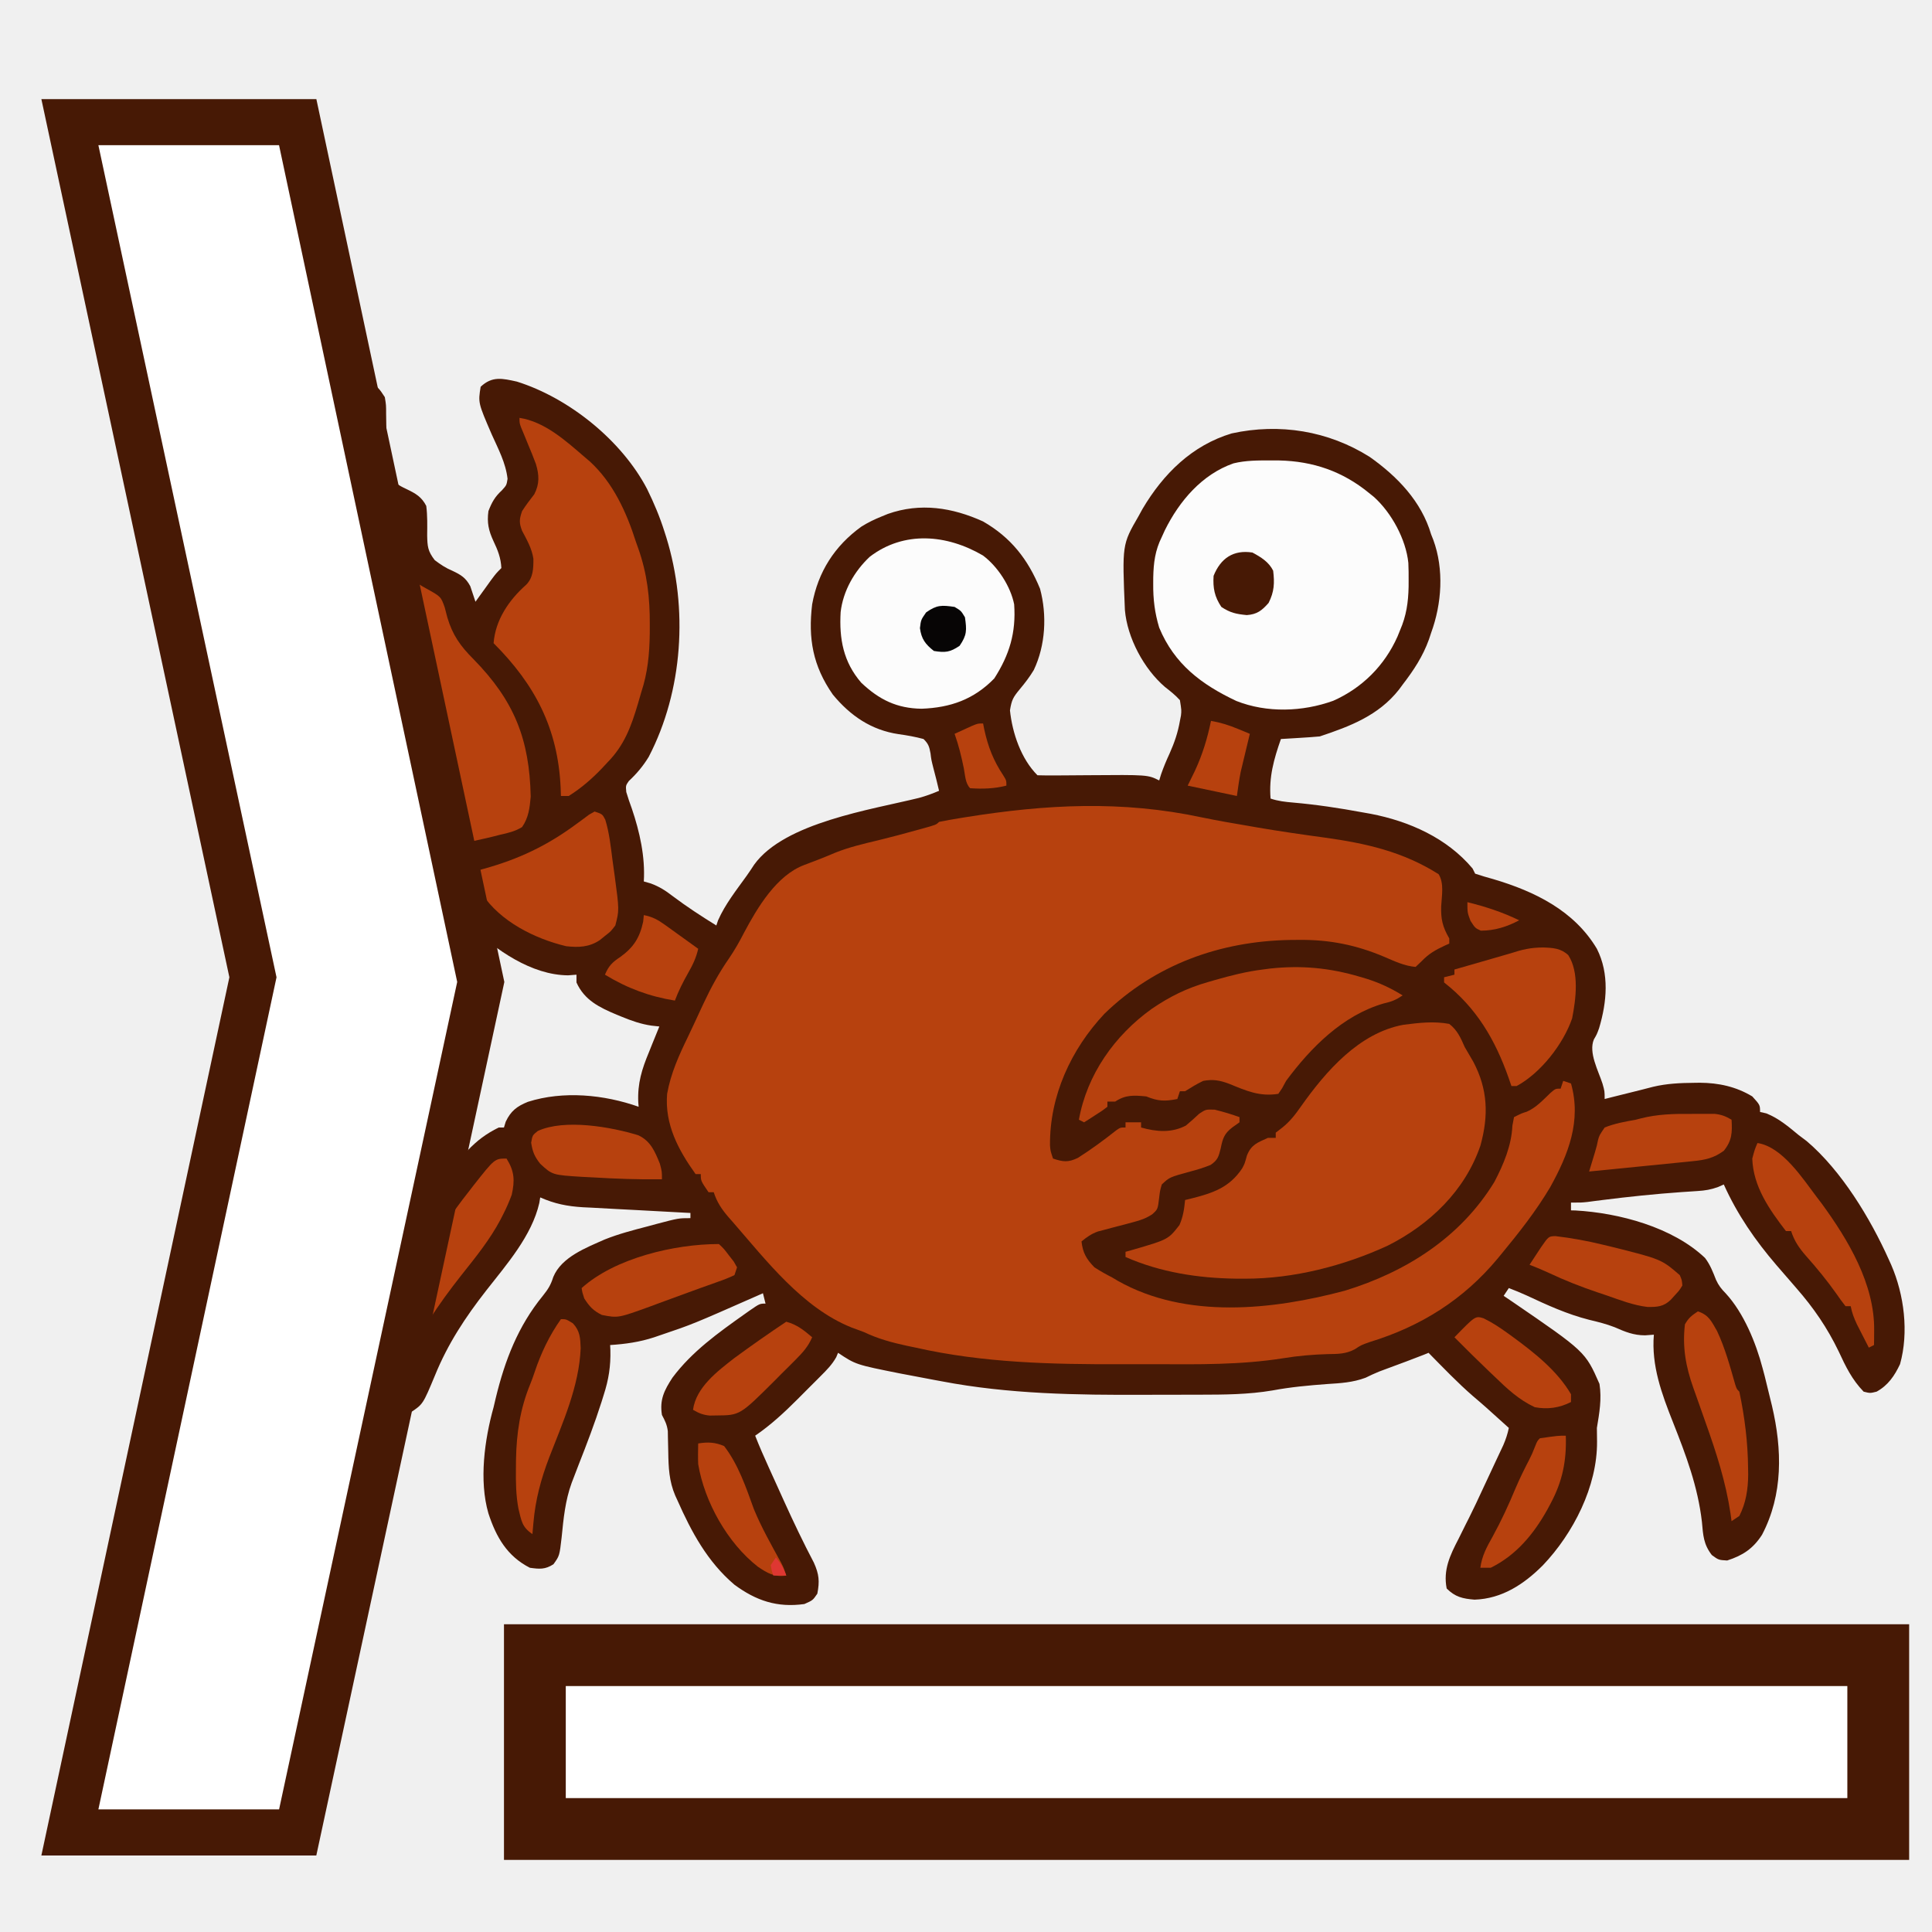
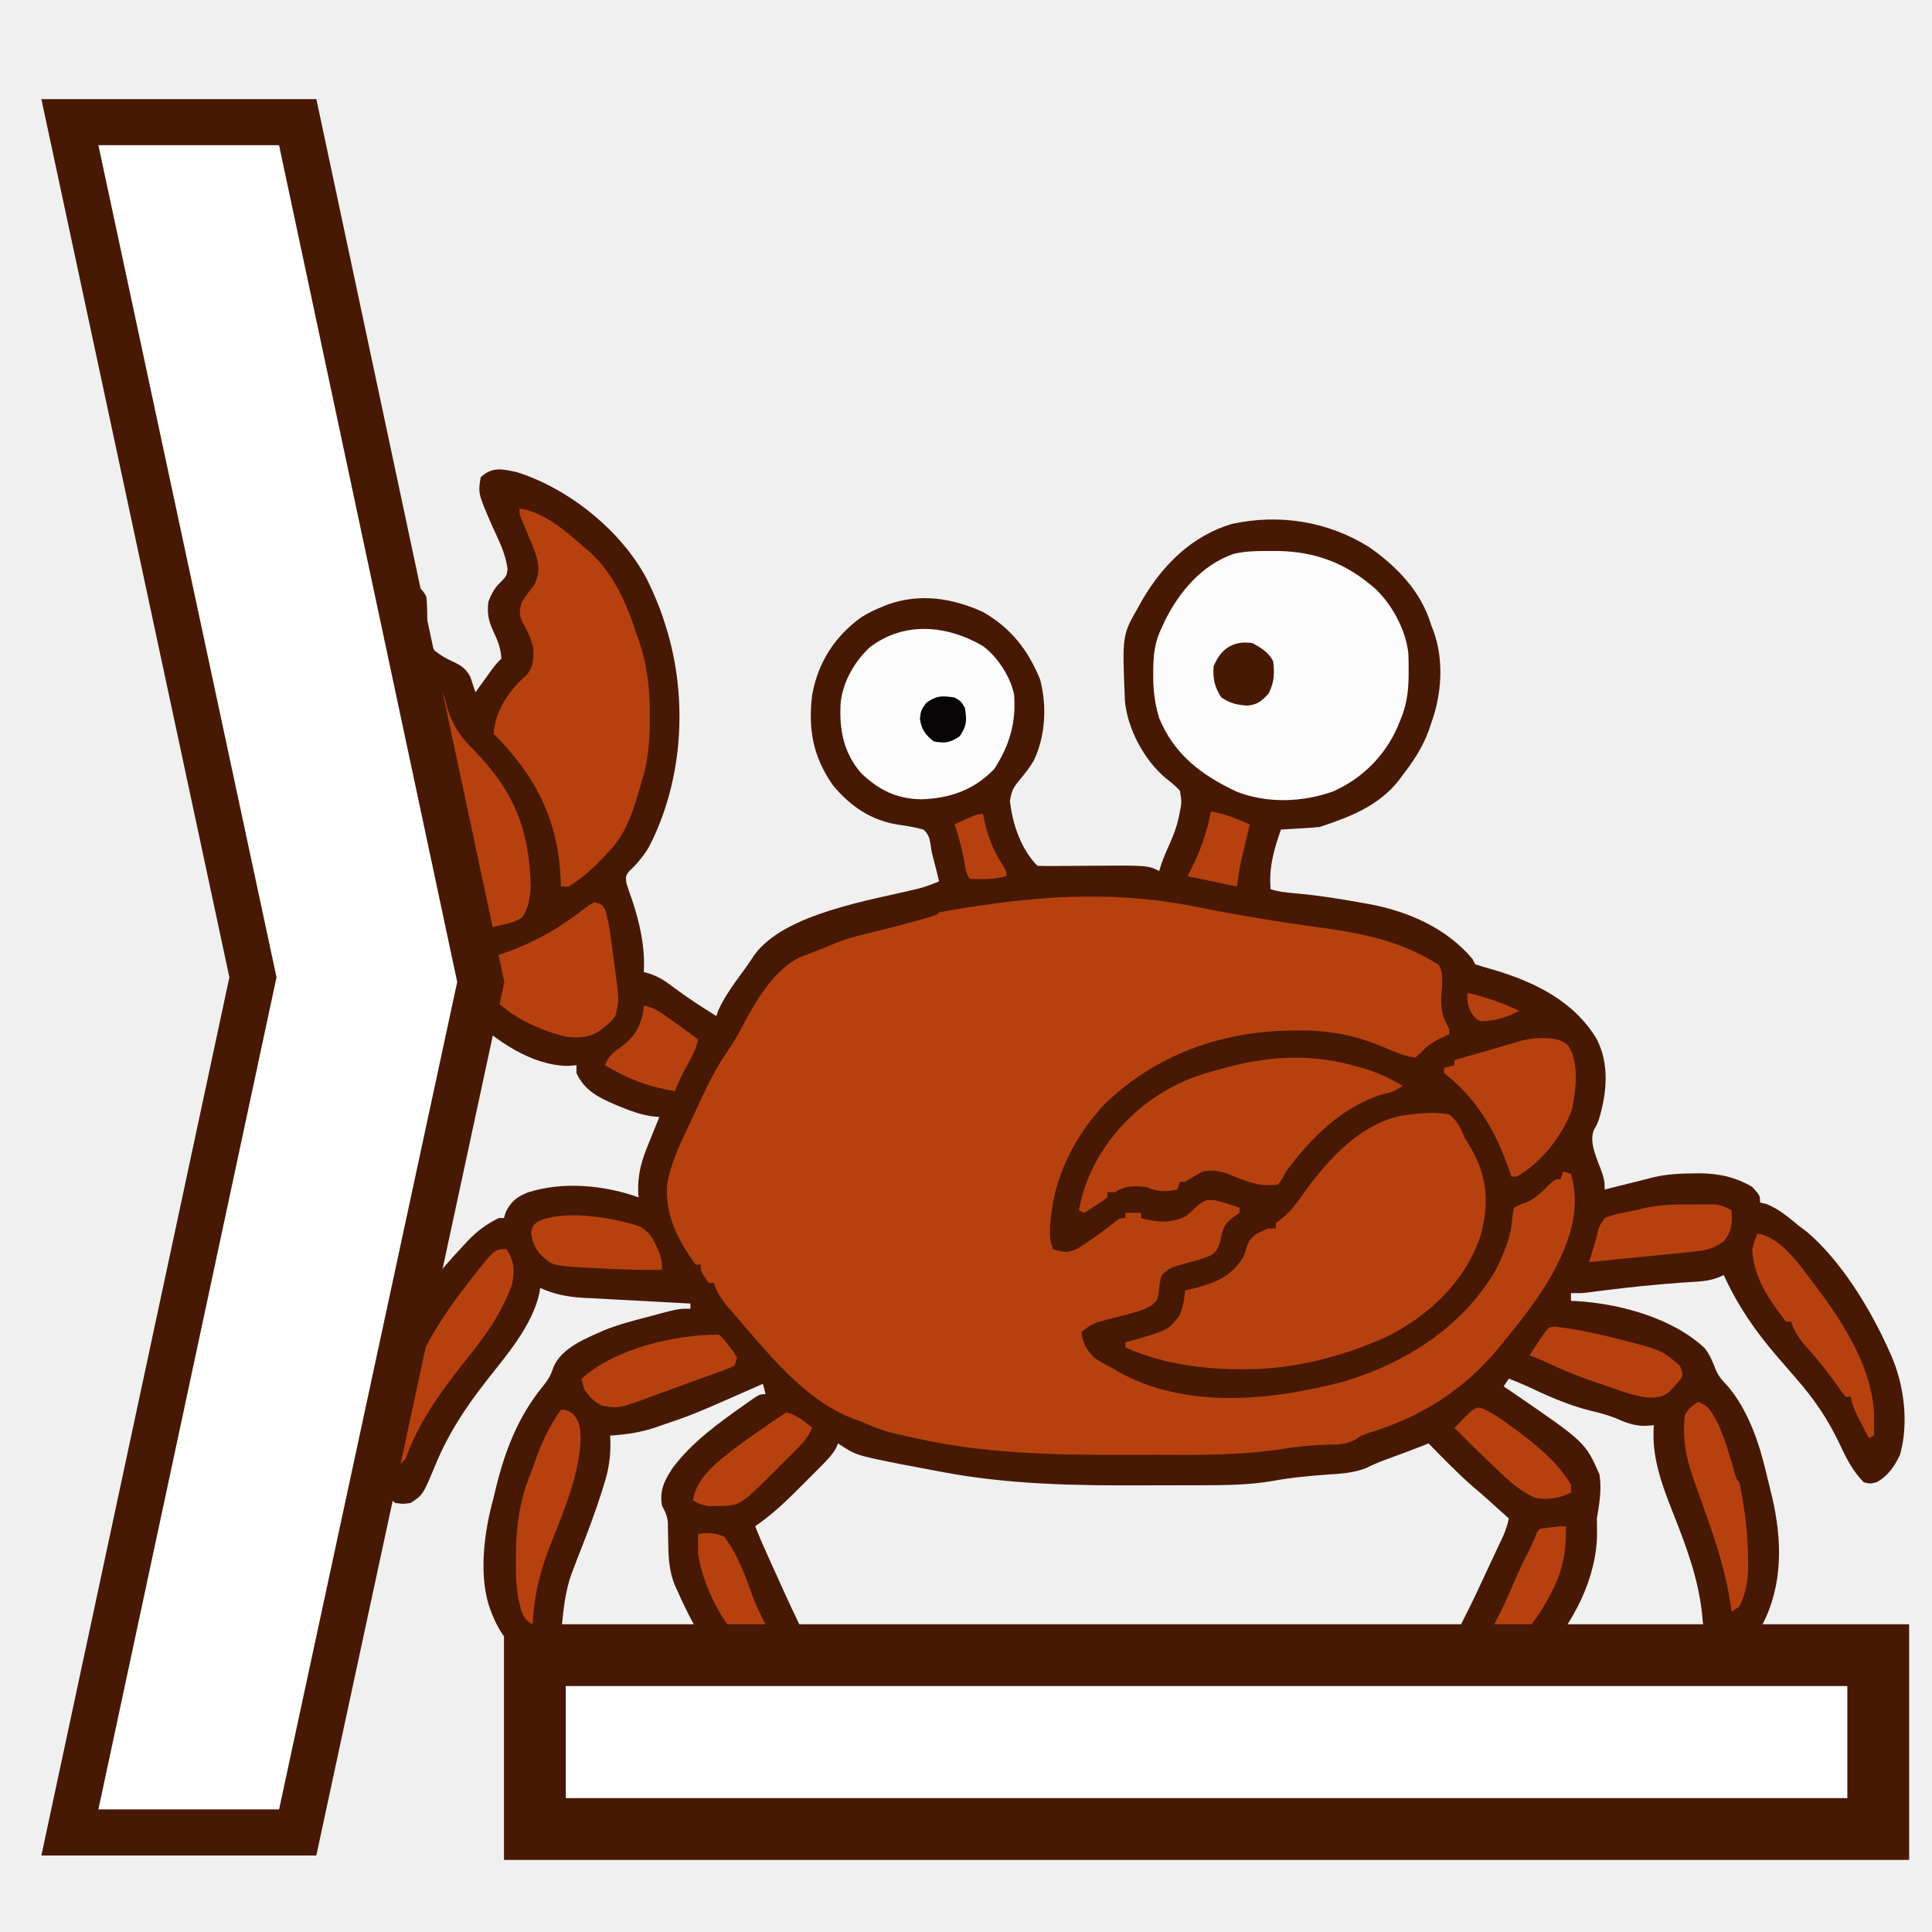
<svg xmlns="http://www.w3.org/2000/svg" viewBox="0 0 640 640" width="640" height="640" preserveAspectRatio="xMidYMid" version="1.1" id="svg26">
  <defs id="defs26" />
-   <g transform="matrix(0.8579329,0,0,0.8579329,-80.14276,-112.9521)" id="g26">
+   <g transform="matrix(0.8579329,0,0,0.8579329,-80.14276,-82.95211)" id="g26">
    <path d="m 0,0 c 20.15,6.33 40.49,22.75 50.26,41.45 2.67,5.43 4.92,10.78 6.74,16.55 0.23,0.71 0.46,1.43 0.69,2.16 8.45,27.36 6.48,59.2 -6.8,84.74 -2.19,3.59 -4.64,6.49 -7.7,9.35 C 42,156 42,156 42.23,158.47 c 0.66,2.17 1.35,4.29 2.15,6.41 3.04,8.96 5.2,18.63 4.62,28.12 0.88,0.25 1.77,0.51 2.68,0.77 3.39,1.26 5.65,2.72 8.51,4.92 5.42,4.08 11.04,7.74 16.81,11.31 0.22,-0.66 0.45,-1.33 0.68,-2.01 2.75,-6.22 7.07,-11.65 11.02,-17.16 1.02,-1.43 1.99,-2.9 2.95,-4.37 11.73,-16.23 45.27,-21.19 63.56,-25.71 2.71,-0.73 5.22,-1.66 7.79,-2.75 -0.69,-2.95 -1.41,-5.88 -2.2,-8.81 -0.8,-3.19 -0.8,-3.19 -1.1,-5.66 -0.47,-2.57 -0.81,-3.7 -2.7,-5.53 -3.21,-0.87 -6.31,-1.41 -9.6,-1.87 -10.56,-1.56 -18.66,-7.1 -25.42,-15.29 C 114.26,109.76 112.41,99.18 114,86 c 2.27,-12.52 8.68,-22.56 19,-30 2.58,-1.62 5.17,-2.87 8,-4 0.74,-0.3 1.47,-0.6 2.23,-0.91 12.56,-4.43 24.92,-2.47 36.77,2.91 10.77,6.21 17.32,14.58 22,26 2.73,10.22 2.1,21.85 -2.42,31.36 -1.61,2.69 -3.39,4.99 -5.39,7.39 -2.54,3.08 -3.16,4.08 -3.81,8.19 0.9,8.75 4.28,18.72 10.62,25.06 2.48,0.08 4.93,0.09 7.4,0.06 0.38,0 0.38,0 2.28,-0.01 3.22,-0.02 6.44,-0.04 9.67,-0.07 23.25,-0.18 23.25,-0.18 27.65,2.02 0.12,-0.4 0.12,-0.4 0.75,-2.44 0.97,-2.76 2.02,-5.29 3.25,-7.94 1.86,-4.15 3.23,-8.13 4,-12.62 0.07,-0.34 0.07,-0.34 0.4,-2.03 0.22,-2.03 0.22,-2.03 -0.4,-5.97 -1.77,-1.96 -3.69,-3.47 -5.77,-5.09 -8.15,-6.98 -14.55,-18.97 -15.47,-29.7 C 233.69,62.92 233.69,62.92 240,52 c 0.52,-0.94 1.04,-1.89 1.57,-2.86 C 249.59,35.6 260.68,24.6 276,20 c 18.53,-4.04 37.27,-0.99 53.26,9.06 10.68,7.55 19.98,17.16 23.74,29.94 0.28,0.7 0.55,1.4 0.84,2.12 4.18,11.38 3.28,24.63 -0.84,35.88 -0.28,0.84 -0.56,1.68 -0.84,2.54 -2.37,6.59 -5.91,11.93 -10.16,17.46 -0.24,0.32 -0.24,0.32 -1.43,1.94 -7.88,9.99 -18.84,14.15 -30.57,18.06 -2.57,0.23 -5.12,0.42 -7.69,0.56 -0.7,0.05 -1.4,0.09 -2.12,0.13 -1.73,0.11 -3.46,0.21 -5.19,0.31 -2.74,7.82 -4.68,14.68 -4,23 2.95,0.98 5.62,1.28 8.7,1.54 9,0.79 17.86,2.12 26.74,3.77 1.06,0.19 2.13,0.38 3.22,0.57 14.85,2.86 29.45,9.33 39.34,21.12 0.33,0.66 0.66,1.32 1,2 2.35,0.78 4.68,1.47 7.06,2.12 15.91,4.72 31.15,12.12 39.94,26.88 4.88,9.68 3.86,20.55 0.85,30.66 C 417,252 417,252 415.84,254 c -2.13,5.09 1.72,12.07 3.32,17.04 C 420,274 420,274 420,277 c 1.04,-0.27 2.08,-0.53 3.15,-0.8 3.62,-0.93 7.25,-1.82 10.88,-2.71 1.56,-0.39 3.11,-0.79 4.66,-1.2 5.31,-1.27 10.5,-1.49 15.93,-1.54 0.71,-0.01 1.42,-0.02 2.14,-0.03 7.24,0.05 13.97,1.49 20.24,5.28 3,3.3 3,3.3 3,6 0.8,0.19 1.61,0.37 2.44,0.56 4.91,1.98 8.5,5.1 12.56,8.44 0.99,0.74 1.98,1.49 3,2.25 13.45,11.42 24.6,29.86 31.75,45.81 0.15,0.33 0.15,0.33 0.89,1.97 5.02,11.57 6.85,26.08 3.41,38.35 -2.12,4.49 -4.61,8.18 -9.05,10.62 -2.5,0.62 -2.5,0.62 -5,0 -4.49,-4.64 -6.93,-9.68 -9.62,-15.5 -4.45,-9.22 -9.67,-16.82 -16.38,-24.5 -1,-1.16 -2.01,-2.32 -3.01,-3.48 -0.51,-0.58 -1.01,-1.16 -1.53,-1.76 -0.5,-0.58 -1,-1.16 -1.52,-1.76 -0.5,-0.58 -1,-1.15 -1.52,-1.75 C 478.13,331.6 471.24,321.63 466,310 c -0.72,0.32 -1.44,0.64 -2.18,0.97 -2.78,1.02 -4.96,1.37 -7.9,1.56 -0.98,0.07 -1.97,0.13 -2.98,0.2 -1.05,0.07 -2.11,0.14 -3.19,0.21 -10.31,0.73 -20.53,1.79 -30.78,3.09 -0.98,0.13 -1.97,0.26 -2.99,0.38 -0.87,0.12 -1.73,0.23 -2.63,0.35 C 411,317 411,317 407,317 c 0,0.99 0,1.98 0,3 0.57,0.01 1.15,0.03 1.74,0.04 16.78,0.94 37.52,6.44 50.02,18.34 1.97,2.57 3.05,5.42 4.23,8.42 1.02,2.23 2.06,3.52 3.76,5.26 6.96,7.56 11.67,19.09 14.25,28.94 0.13,0.48 0.13,0.48 0.77,2.89 0.77,3.03 1.51,6.07 2.23,9.11 0.2,0.81 0.39,1.62 0.6,2.45 3.97,16.87 4.34,34.22 -3.83,49.8 -3.46,5.38 -7.44,8 -13.46,9.94 C 464,455 464,455 461.38,453.09 c -3.22,-4.18 -3.36,-7.63 -3.82,-12.78 -1.59,-13.72 -6.13,-25.73 -11.18,-38.5 -4.33,-10.92 -8.39,-21.87 -7.38,-33.81 -1.11,0.08 -2.23,0.16 -3.38,0.25 -4.47,0 -7.7,-1.35 -11.75,-3.13 -3.25,-1.27 -6.48,-2.06 -9.87,-2.87 -8.5,-2.16 -16.21,-5.69 -24.14,-9.4 -2.26,-1.03 -4.54,-1.96 -6.86,-2.85 -0.66,0.99 -1.32,1.98 -2,3 1.08,0.73 2.15,1.45 3.26,2.2 28.26,19.35 28.26,19.35 33.74,31.8 0.92,5.84 -0.04,11.23 -1,17 0,1.77 0.03,3.54 0.06,5.31 0.12,17.25 -9.17,35.41 -20.92,47.74 -7.3,7.31 -15.79,12.92 -26.39,13.26 -4.6,-0.38 -7.47,-1.03 -10.75,-4.31 -1.42,-7.2 1.32,-12.87 4.56,-19.12 0.93,-1.86 1.85,-3.72 2.77,-5.58 0.46,-0.9 0.91,-1.8 1.38,-2.73 1.75,-3.49 3.4,-7.02 5.04,-10.57 3.35,-7.21 3.35,-7.21 4.98,-10.67 0.54,-1.16 1.08,-2.32 1.65,-3.52 0.48,-1.02 0.96,-2.05 1.46,-3.1 0.97,-2.26 1.67,-4.31 2.16,-6.71 -9.48,-8.57 -9.48,-8.57 -13.81,-12.25 -6.04,-5.24 -11.58,-11.06 -17.19,-16.75 -0.66,0.27 -1.33,0.54 -2.01,0.82 -4.28,1.69 -8.61,3.28 -12.93,4.88 -0.34,0.13 -0.34,0.13 -2.05,0.76 -0.68,0.26 -1.36,0.51 -2.06,0.77 -1.79,0.71 -3.53,1.55 -5.26,2.39 -4.94,1.85 -9.64,2.11 -14.88,2.44 -7.1,0.53 -14.05,1.16 -21.06,2.47 -9.27,1.58 -18.61,1.63 -27.99,1.64 -1.37,0 -2.74,0 -4.11,0.01 -2.87,0 -5.73,0.01 -8.6,0.01 -2.88,0 -5.75,0 -8.62,0.02 -26.24,0.12 -52.57,-0.26 -78.43,-5.21 -1,-0.18 -2,-0.37 -3.03,-0.56 -3.3,-0.61 -6.61,-1.24 -9.91,-1.88 -0.51,-0.09 -0.51,-0.09 -3.08,-0.58 -17.13,-3.42 -17.13,-3.42 -23.98,-7.98 -0.23,0.56 -0.47,1.11 -0.7,1.69 -1.64,2.91 -3.67,4.94 -6.03,7.3 -0.46,0.47 -0.93,0.94 -1.41,1.42 -0.99,0.99 -1.98,1.98 -2.97,2.96 -1.5,1.49 -2.98,2.98 -4.46,4.48 -5.17,5.17 -10.38,10.02 -16.43,14.15 1.61,4.13 3.4,8.18 5.23,12.21 0.31,0.7 0.63,1.39 0.95,2.1 0.66,1.47 1.33,2.93 2,4.4 0.99,2.19 1.98,4.38 2.97,6.57 3.64,8.03 7.42,15.95 11.52,23.76 2,4.45 2.26,7.17 1.33,11.96 -1.75,2.56 -1.75,2.56 -5,4 -10.5,1.47 -18.67,-1.29 -27.06,-7.5 C 73.61,455.71 67.4,444.22 62,432 c -0.29,-0.62 -0.58,-1.24 -0.87,-1.89 -2.38,-5.58 -2.6,-10.84 -2.69,-16.86 -0.04,-1.85 -0.08,-3.7 -0.13,-5.55 -0.01,-0.4 -0.01,-0.4 -0.04,-2.45 -0.3,-2.48 -1.1,-4.06 -2.27,-6.25 -0.95,-5.93 0.91,-9.56 4.06,-14.4 C 67.61,374.49 77.8,367.23 88,360 c 0.58,-0.41 1.15,-0.82 1.75,-1.24 4,-2.76 4,-2.76 6.25,-2.76 -0.33,-1.32 -0.66,-2.64 -1,-4 -0.37,0.16 -0.37,0.16 -2.24,0.99 -24.95,11 -24.95,11 -37.38,15.2 -0.41,0.14 -0.41,0.14 -2.45,0.84 -5.61,1.83 -11.05,2.59 -16.93,2.97 0.03,0.61 0.06,1.23 0.09,1.86 0.17,6.29 -0.66,11.49 -2.59,17.45 -0.13,0.43 -0.13,0.43 -0.8,2.57 -2.62,8.24 -5.7,16.3 -8.87,24.35 -0.61,1.59 -1.22,3.18 -1.83,4.77 -0.28,0.73 -0.56,1.46 -0.85,2.21 -2.5,6.88 -3.16,13.81 -3.88,21.06 -0.82,7.11 -0.82,7.11 -3.16,10.37 -3.21,2.07 -5.37,1.88 -9.11,1.36 -8.81,-4.5 -13.02,-11.89 -16,-21 -3.68,-12.66 -1.49,-28.54 2,-41 0.28,-1.18 0.56,-2.36 0.84,-3.58 3.54,-14.58 8.6,-27.71 18.16,-39.42 2.07,-2.59 3.03,-4.09 4.06,-7.31 3.18,-7.69 12.72,-11.28 19.84,-14.45 5.39,-2.15 10.93,-3.6 16.54,-5.05 1.15,-0.31 2.31,-0.63 3.5,-0.95 C 62.44,323 62.44,323 67,323 c 0,-0.66 0,-1.32 0,-2 -0.61,-0.03 -1.22,-0.06 -1.84,-0.09 -6.36,-0.33 -12.72,-0.67 -19.08,-1.03 -2.37,-0.13 -4.74,-0.25 -7.11,-0.37 -3.42,-0.18 -6.84,-0.37 -10.25,-0.56 -1.05,-0.05 -2.11,-0.1 -3.19,-0.15 C 19.43,318.43 14.6,317.47 9,315 c -0.11,0.71 -0.23,1.43 -0.35,2.16 -2.91,12.68 -12.6,23.69 -20.46,33.74 -8.11,10.38 -14.88,20.64 -19.85,32.89 -4.61,11.06 -4.61,11.06 -9.34,14.21 -2.87,0.44 -2.87,0.44 -6,0 -5.93,-4.66 -9.07,-10.57 -10,-18 -0.53,-9.62 -0.14,-17.85 3,-27 0.28,-0.84 0.57,-1.68 0.86,-2.55 2.31,-6.57 5.07,-12.73 8.33,-18.89 0.48,-0.91 0.96,-1.82 1.46,-2.76 6.02,-11.19 13.64,-20.57 22.35,-29.8 0.62,-0.67 1.24,-1.34 1.88,-2.04 3.71,-3.9 7.27,-6.58 12.12,-8.96 0.66,0 1.32,0 2,0 0.23,-0.74 0.45,-1.49 0.69,-2.25 1.97,-4.14 4.31,-5.94 8.56,-7.66 13.64,-4.34 29.39,-2.81 42.75,1.91 -0.05,-0.59 -0.09,-1.19 -0.14,-1.8 -0.32,-7.23 1.38,-12.7 4.14,-19.32 0.38,-0.96 0.76,-1.92 1.16,-2.9 0.93,-2.34 1.88,-4.66 2.84,-6.98 -0.5,-0.05 -0.5,-0.05 -3.03,-0.33 -4.04,-0.58 -7.71,-1.87 -11.47,-3.42 -0.66,-0.27 -1.31,-0.54 -1.99,-0.81 C 31.9,241.66 26.07,238.86 23,232 c 0,-0.99 0,-1.98 0,-3 -1.07,0.08 -2.14,0.16 -3.25,0.25 -14.17,-0.12 -27.84,-9.79 -37.85,-19.15 -4.39,-4.86 -7.53,-10.05 -8.78,-16.48 -0.65,-1.95 -0.65,-1.95 -2.12,-3.62 -3.2,-1.1 -6.3,-1.83 -9.6,-2.5 -10.74,-2.23 -19.09,-8.61 -27.4,-15.5 -0.6,-0.47 -1.21,-0.94 -1.83,-1.42 -18.84,-15.11 -26.11,-40.12 -28.74,-63.2 -3.3,-35.37 2.32,-67.78 24.09,-96.4 4.19,-5.03 8.27,-9.25 14.79,-10.73 3.68,1.03 4.62,2.58 6.69,5.75 0.5,3.06 0.5,3.06 0.5,6.44 0.01,0.61 0.01,0.61 0.06,3.71 0,1.27 0,2.54 0,3.85 0.01,2.52 0.03,5.04 0.07,7.56 0,1.12 0,2.23 0,3.38 0.42,3.43 1.33,5.29 3.37,8.06 2.16,1.44 2.16,1.44 4.5,2.56 3.48,1.68 5.7,2.95 7.5,6.44 0.48,3.77 0.39,7.56 0.35,11.36 0.09,4.27 0.23,6.1 2.93,9.58 2.29,1.73 4.22,3.02 6.84,4.12 3.24,1.53 5.15,2.68 6.88,5.94 0.68,1.99 1.35,3.99 2,6 0.55,-0.77 1.11,-1.54 1.68,-2.34 0.72,-1 1.45,-2 2.2,-3.04 0.71,-0.99 1.43,-1.99 2.17,-3.02 C -8,74 -8,74 -6,72 -6.19,68.07 -7.39,65.05 -9.06,61.56 -10.93,57.51 -11.6,54.52 -11,50 -9.67,46.6 -8.51,44.47 -5.81,42 -4,40 -4,40 -3.61,37.55 -4.29,31.4 -7.2,26.01 -9.71,20.41 -14.99,8.19 -14.99,8.19 -14,2 -9.56,-2.2 -5.64,-1.25 0,0 Z" transform="translate(293,279)" style="fill:#471905;fill-opacity:1" id="__0_" />
    <path d="m 0,0 c 5.95,1.24 11.93,2.25 17.92,3.27 0.6,0.11 0.6,0.11 3.61,0.63 8.57,1.47 17.15,2.7 25.76,3.87 15.97,2.22 30.23,5.42 44.02,14.14 2.19,3.56 1.2,8.31 0.99,12.38 -0.16,5 0.54,7.98 3.12,12.42 0,0.66 0,1.32 0,2 -0.52,0.23 -1.04,0.46 -1.58,0.7 -3.71,1.74 -6.23,3.1 -9.11,6.11 -0.76,0.72 -1.53,1.45 -2.31,2.19 -4.3,-0.36 -8.13,-2.2 -12.06,-3.88 -10.85,-4.6 -21.14,-6.67 -32.94,-6.56 -0.59,0.01 -0.59,0.01 -3.56,0.03 -26.97,0.5 -51.97,9.48 -71.55,28.46 -12.99,13.81 -21.21,31.77 -21.06,50.82 0.17,2.13 0.17,2.13 1.17,5.13 3.91,1.3 5.86,1.55 9.63,-0.28 5.14,-3.27 10.04,-6.86 14.81,-10.65 1.56,-1.07 1.56,-1.07 3.56,-1.07 0,-0.66 0,-1.32 0,-2 1.98,0 3.96,0 6,0 0,0.66 0,1.32 0,2 5.92,1.68 11.79,2.17 17.31,-0.75 1.75,-1.47 3.47,-2.99 5.13,-4.56 2.56,-1.69 2.56,-1.69 6,-1.57 3.26,0.81 6.4,1.72 9.56,2.88 0,0.66 0,1.32 0,2 -0.93,0.66 -1.86,1.32 -2.81,2 -3.1,2.4 -3.68,4.27 -4.44,8.06 -0.8,3.2 -1.15,4.53 -3.91,6.4 -2.59,1.04 -5.14,1.85 -7.84,2.54 -8.01,2.19 -8.01,2.19 -11,5 -0.69,2.37 -0.69,2.37 -1,5 -0.55,4.6 -0.55,4.6 -2.74,6.55 -2.39,1.53 -4.37,2.24 -7.11,2.95 -0.91,0.25 -1.83,0.49 -2.77,0.75 -1.92,0.5 -3.84,1 -5.76,1.5 -0.92,0.25 -1.83,0.49 -2.78,0.75 -0.83,0.22 -1.66,0.43 -2.52,0.66 -2.52,0.91 -4.27,2.14 -6.32,3.84 0.51,4.44 1.88,6.8 5,10 2.32,1.49 4.56,2.75 7,4 0.65,0.39 1.3,0.78 1.97,1.18 26.39,14.94 59.89,11.27 87.77,3.82 23.6,-7.24 44.61,-20.56 57.69,-42 3.52,-6.72 6.61,-14.04 6.94,-21.69 0.11,-0.54 0.11,-0.54 0.63,-3.31 3,-1.5 3,-1.5 4.89,-2.08 3.68,-1.6 6.31,-4.53 9.19,-7.28 1.92,-1.64 1.92,-1.64 3.92,-1.64 0.33,-0.99 0.66,-1.98 1,-3 0.99,0.33 1.98,0.66 3,1 4.1,14.44 -1.03,27.39 -8,40 -5.48,9.26 -12.16,17.72 -19,26 -0.43,0.53 -0.86,1.05 -1.31,1.59 -13.2,15.89 -29.69,26.22 -49.34,32.23 -3.35,1.18 -3.35,1.18 -5.8,2.79 -3.43,1.87 -6.61,1.84 -10.43,1.89 -5.82,0.17 -11.45,0.65 -17.2,1.59 -16.49,2.62 -33.06,2.37 -49.71,2.3 -4.32,-0.02 -8.64,-0.01 -12.96,0.01 -26.56,0.09 -53.23,-0.5 -79.25,-6.4 -0.59,-0.12 -0.59,-0.12 -3.59,-0.75 -5.81,-1.25 -11.05,-2.7 -16.41,-5.25 -1.63,-0.61 -3.25,-1.21 -4.88,-1.81 -18.91,-7.6 -32.88,-25.9 -45.93,-40.88 -0.5,-0.56 -1,-1.12 -1.51,-1.71 -2.61,-3.04 -4.45,-5.77 -5.68,-9.6 -0.66,0 -1.32,0 -2,0 -3,-4.38 -3,-4.38 -3,-7 -0.66,0 -1.32,0 -2,0 -6.74,-9.39 -11.97,-19.28 -11,-31 1.41,-7.91 4.6,-14.94 8.1,-22.13 0.99,-2.07 1.96,-4.15 2.93,-6.23 0.69,-1.5 1.39,-3.01 2.09,-4.52 0.33,-0.7 0.65,-1.4 0.99,-2.12 2.82,-6.03 5.95,-11.77 9.76,-17.25 2.16,-3.18 4.01,-6.39 5.75,-9.81 5.25,-9.88 12.65,-22.34 23.38,-26.32 3.98,-1.48 7.91,-3 11.81,-4.68 5.45,-2.2 11.09,-3.49 16.79,-4.86 4.8,-1.16 9.57,-2.45 14.34,-3.77 0.78,-0.21 1.57,-0.43 2.38,-0.65 5.56,-1.54 5.56,-1.54 6.68,-2.66 2.6,-0.52 5.18,-0.99 7.8,-1.41 0.81,-0.13 1.62,-0.26 2.46,-0.4 C -60.12,-5.09 -31.08,-6.64 0,0 Z" style="fill:#b7410e;fill-opacity:1" id="__1_" transform="translate(557.5815,447.29)" />
    <path d="M 0,0 C 0.66,0 1.32,0 2,0 2,0.28 2,0.28 2.03,1.71 2.08,4.31 2.17,6.9 2.25,9.5 2.26,10.39 2.28,11.27 2.29,12.19 2.51,18.13 3.4,23.13 7,28 c 2.79,2.18 5.77,3.65 9.19,4.62 C 18,34 18,34 18.47,37.41 c 0.02,1.41 0.03,2.81 0.03,4.21 0.4,11.77 0.4,11.77 4.5,16.38 1.93,1.5 3.85,2.73 6,3.89 5.65,3.13 5.65,3.13 7.13,7.3 0.33,1.26 0.66,2.51 0.99,3.81 2.04,6.87 5.01,11.06 10.12,16.18 15.67,15.98 21.62,30.81 22.09,53.07 -0.38,4.34 -0.81,8.11 -3.33,11.75 -2.65,1.63 -5.35,2.28 -8.38,2.94 -0.37,0.09 -0.37,0.09 -2.28,0.59 -2.11,0.53 -4.22,1.01 -6.34,1.47 -0.87,0.2 -1.74,0.4 -2.63,0.61 C 33.21,161.8 23.14,158.8 12.38,151.25 10.57,149.85 8.78,148.44 7,147 6.14,146.33 5.29,145.66 4.41,144.98 -12.35,131.07 -17.92,110.75 -21,90 -21.13,89.15 -21.26,88.29 -21.4,87.41 -25.24,56.97 -18.31,24.88 0,0 Z" transform="translate(229,297)" style="fill:#b7410e;fill-opacity:1" id="path1" />
    <path d="M 0,0 C 1.1,0 2.21,0 3.34,0.01 16.4,0.3 27.8,4.2 38,12.56 c 0.62,0.5 1.24,1 1.88,1.51 6.78,6.07 12.4,16.37 13.32,25.49 0.1,2.26 0.13,4.5 0.11,6.75 0,0.4 0,0.4 -0.01,2.43 -0.12,6.04 -0.87,11.24 -3.3,16.82 -0.33,0.82 -0.66,1.63 -1,2.47 -4.99,11.2 -13.65,19.84 -24.82,24.78 -11.82,4.27 -25.6,4.73 -37.38,0.07 -13.47,-6.35 -23.95,-14.22 -29.8,-28.32 -1.73,-5.75 -2.36,-10.94 -2.31,-16.94 0,-0.79 0.01,-1.58 0.01,-2.4 0.12,-5.72 0.72,-10.49 3.3,-15.66 0.39,-0.85 0.78,-1.71 1.18,-2.59 5.59,-11.29 14.34,-21.6 26.5,-25.84 C -9.6,-0.03 -4.84,-0.01 0,0 Z" transform="translate(584,309.4375)" style="fill:#fcfcfc" id="__2_" />
    <path d="m 0,0 c 3.16,2.46 4.4,5.39 6,9 1.08,1.86 2.16,3.71 3.25,5.56 5.67,10.69 5.99,20.85 2.78,32.44 -5.97,17.45 -19.59,30.47 -35.78,38.62 -16.99,7.83 -36.37,12.78 -55.06,12.76 -0.59,-0.01 -0.59,-0.01 -3.57,-0.01 -14.6,-0.2 -29.17,-2.45 -42.62,-8.37 0,-0.66 0,-1.32 0,-2 0.87,-0.24 1.74,-0.48 2.63,-0.73 13.83,-4.02 13.83,-4.02 18.18,-9.58 1.43,-3.22 1.85,-6.2 2.19,-9.69 0.71,-0.17 1.43,-0.34 2.16,-0.52 8.43,-2.13 14.87,-4.18 19.87,-11.68 0.97,-1.8 0.97,-1.8 1.85,-4.99 1.68,-4.22 4.04,-4.95 8.12,-6.81 0.99,0 1.98,0 3,0 0,-0.66 0,-1.32 0,-2 0.83,-0.64 1.65,-1.28 2.5,-1.94 2.99,-2.38 5,-5 7.19,-8.12 C -47.69,18.34 -34.86,3.48 -17.7,0.34 -11.66,-0.42 -6.04,-1.11 0,0 Z" transform="translate(653,527)" style="fill:#b7410e;fill-opacity:1" id="path2" />
    <path d="m 0,0 c 9.73,1.5 17.75,8.75 25,15 0.7,0.59 1.4,1.19 2.12,1.8 9.05,8.27 14.22,19.69 17.88,31.2 0.27,0.77 0.55,1.54 0.83,2.33 3.47,9.78 4.54,19.13 4.48,29.48 0,0.58 0,0.58 -0.01,3.5 -0.12,7.97 -0.79,15.1 -3.3,22.69 -0.43,1.48 -0.86,2.97 -1.29,4.45 -2.59,8.7 -5.22,15.95 -11.71,22.55 -0.65,0.7 -1.3,1.41 -1.98,2.13 -4,4.2 -8.1,7.79 -13.02,10.87 -0.99,0 -1.98,0 -3,0 -0.04,-1.02 -0.07,-2.03 -0.11,-3.08 C 14.88,120.08 6.12,103.12 -10,87 -9.32,78 -4.03,70.28 2.58,64.44 5.32,61.66 5.38,58.14 5.37,54.39 4.76,50.43 2.87,47.12 1,43.61 -0.2,40.49 -0.08,39.14 1,36 2.46,33.72 4.07,31.62 5.72,29.48 7.78,25.49 7.62,22.05 6.33,17.79 5.45,15.39 4.49,13.04 3.5,10.69 2.84,9.09 2.18,7.49 1.53,5.89 1.24,5.19 0.94,4.49 0.64,3.77 0,2 0,2 0,0 Z" transform="translate(294,293)" style="fill:#b7410e;fill-opacity:1" id="path3" />
    <path d="m 0,0 c 0.84,0.25 1.67,0.5 2.54,0.75 5.08,1.61 9.42,3.63 13.96,6.44 -2.79,1.86 -4.22,2.38 -7.38,3.12 -15.8,4.61 -28.07,16.99 -37.62,29.88 -0.5,0.92 -1,1.84 -1.51,2.79 -0.49,0.73 -0.98,1.46 -1.49,2.21 -7.22,1.16 -12.34,-1.16 -18.98,-3.87 -3.63,-1.36 -6.19,-1.82 -10.02,-1.13 -2.47,1.18 -4.68,2.54 -7,4 -0.66,0 -1.32,0 -2,0 -0.33,0.99 -0.66,1.98 -1,3 -4.94,0.97 -7.43,0.85 -12,-1 -4.74,-0.45 -7.96,-0.69 -12,2 -0.99,0 -1.98,0 -3,0 0,0.66 0,1.32 0,2 -1.97,1.51 -1.97,1.51 -4.5,3.12 -0.84,0.54 -1.67,1.08 -2.53,1.64 -0.65,0.41 -1.3,0.82 -1.97,1.24 -0.66,-0.33 -1.32,-0.66 -2,-1 3.09,-17.43 13.85,-32.61 28.12,-42.81 7.02,-4.79 13.49,-7.98 21.63,-10.32 0.89,-0.26 1.78,-0.52 2.69,-0.78 6.14,-1.76 12.21,-3.31 18.56,-4.09 0.92,-0.12 1.85,-0.24 2.8,-0.37 C -22.59,-4.49 -11.61,-3.45 0,0 Z" transform="translate(618.5,508.8125)" style="fill:#b7410e;fill-opacity:1" id="path4" />
    <path d="m 0,0 c 5.72,4.25 10.68,11.91 12.07,18.87 0.77,10.92 -1.81,19.49 -7.69,28.63 -7.9,8.11 -16.93,11.27 -28.06,11.68 -9.54,-0.13 -16.38,-3.5 -23.27,-10.02 -6.96,-8.04 -8.57,-16.97 -7.98,-27.29 0.94,-8.15 5.29,-15.8 11.25,-21.37 C -30.46,-9.62 -13.9,-8.13 0,0 Z" transform="translate(472.9297,346.1289)" style="fill:#fcfcfc" id="path5" />
    <path d="m 0,0 c 3,1 3,1 4.12,3.14 1.57,5.09 2.1,10.34 2.79,15.62 0.28,2.04 0.56,4.08 0.85,6.12 C 9.53,38.09 9.53,38.09 8,44 6.26,46.28 6.26,46.28 4.12,47.94 3.43,48.5 2.73,49.07 2.01,49.65 -2.08,52.4 -6.24,52.54 -11,52 -23.13,49.08 -36.35,42.51 -43.45,31.82 -45.04,28.78 -46,26.45 -46,23 c 1.11,-0.3 2.22,-0.61 3.37,-0.92 C -29.3,18.36 -18.5,13.26 -7.32,5.03 -6.43,4.38 -5.54,3.73 -4.62,3.06 -3.81,2.46 -3,1.85 -2.16,1.22 -1.45,0.82 -0.74,0.42 0,0 Z" transform="translate(323,445)" style="fill:#b7410e;fill-opacity:1" id="path6" />
    <path d="M 0,0 C 3.84,0.13 6.78,0.29 9.68,2.94 14,9.62 12.64,19.89 11.18,27.37 7.79,37.28 -1,48.53 -10.26,53.5 c -0.66,0 -1.32,0 -2,0 -0.35,-1.02 -0.71,-2.05 -1.07,-3.11 -5.2,-14.77 -12.4,-27.1 -24.93,-36.89 0,-0.66 0,-1.32 0,-2 1.32,-0.33 2.64,-0.66 4,-1 0,-0.66 0,-1.32 0,-2 0.72,-0.2 1.44,-0.41 2.19,-0.62 3.25,-0.94 6.5,-1.88 9.75,-2.81 1.13,-0.33 2.27,-0.65 3.44,-0.99 0.54,-0.16 0.54,-0.16 3.27,-0.95 1,-0.29 2,-0.57 3.03,-0.87 C -8.18,0.82 -4.88,0.01 0,0 Z" transform="translate(689.262,497.4963)" style="fill:#b7410e;fill-opacity:1" id="path7" />
    <path d="m 0,0 c 9.66,1.46 17.49,13.76 23,21 0.59,0.78 1.19,1.56 1.8,2.36 10.25,14.05 20.46,31.11 20.26,48.95 -0.01,1.07 -0.02,2.14 -0.02,3.24 C 45.02,76.36 45.01,77.17 45,78 44.67,78.16 44.67,78.16 43,79 42.02,77.09 41.04,75.17 40.06,73.25 39.52,72.18 38.97,71.12 38.41,70.02 37.29,67.62 36.49,65.58 36,63 35.34,63 34.68,63 34,63 32.79,61.49 31.66,59.91 30.56,58.31 26.89,53.1 22.92,48.27 18.68,43.51 16.05,40.49 14.23,37.82 13,34 12.34,34 11.68,34 11,34 4.56,25.64 -1.65,16.78 -2,6 -1.06,2.5 -1.06,2.5 0,0 Z" transform="translate(772,573)" style="fill:#b7410e;fill-opacity:1" id="path8" />
    <path d="m 0,0 c 3.08,4.93 3.23,8.47 2,14 -0.99,2.62 -1.98,4.96 -3.25,7.44 -0.34,0.68 -0.69,1.36 -1.05,2.06 -4.14,7.82 -9.62,14.58 -15.11,21.48 C -26.12,56.06 -34.3,67.63 -39,81 c -0.33,0.33 -0.33,0.33 -2,2 -2.31,-27.67 10.3,-49.88 27,-71 0.47,-0.61 0.94,-1.23 1.43,-1.86 C -4.56,0 -4.56,0 0,0 Z" transform="translate(289,579)" style="fill:#b7410e;fill-opacity:1" id="path9" />
    <path d="m 0,0 c 2,0 2,0 4.62,1.62 2.76,2.94 2.86,5.69 3,9.63 -0.6,14.71 -6.89,28.57 -12.14,42.13 -3.18,8.33 -5.34,16.35 -6.1,25.24 -0.08,0.84 -0.15,1.68 -0.23,2.54 -0.05,0.61 -0.1,1.22 -0.15,1.84 -4.1,-2.73 -4.26,-5.21 -5.41,-9.85 -0.97,-5.17 -1.03,-10.22 -0.97,-15.46 0.01,-1.1 0.02,-2.19 0.03,-3.32 0.18,-10.28 1.59,-19.83 5.55,-29.4 0.6,-1.47 1.13,-2.97 1.63,-4.47 C -7.72,13.17 -4.48,6.32 0,0 Z" transform="translate(310,641)" style="fill:#b7410e;fill-opacity:1" id="path10" />
    <path d="M 0,0 C 4.25,1.42 5.17,3.77 7.38,7.55 10.5,14.18 12.42,21.27 14.43,28.3 15,30 15,30 16,31 c 2.08,9.8 3.3,19.6 3.38,29.62 0.01,0.81 0.02,1.61 0.04,2.44 C 19.37,68.65 18.57,73.97 16,79 15.5,79.33 15.5,79.33 13,81 12.86,80.02 12.73,79.03 12.59,78.02 10.76,65.83 7.13,54.59 3,43 2.02,40.22 1.04,37.44 0.06,34.65 -0.55,32.93 -1.16,31.2 -1.78,29.48 -4.67,21.35 -6.05,13.69 -5,5 -3.57,2.49 -2.44,1.64 0,0 Z" transform="translate(749,638)" style="fill:#b7410e;fill-opacity:1" id="path11" />
    <path d="m 0,0 c 1.96,1.86 1.96,1.86 3.81,4.31 0.63,0.8 1.25,1.6 1.9,2.43 C 5.92,7.11 5.92,7.11 7,9 6.67,9.99 6.34,10.98 6,12 c -2.17,1.03 -4.24,1.85 -6.5,2.62 -0.69,0.25 -1.38,0.5 -2.08,0.75 -1.57,0.56 -3.14,1.12 -4.71,1.67 -3.04,1.08 -6.06,2.19 -9.09,3.32 -2.23,0.81 -4.45,1.63 -6.68,2.45 -1.07,0.4 -2.14,0.8 -3.24,1.21 -12.63,4.58 -12.63,4.58 -18.89,3.36 -3.35,-1.64 -4.8,-3.26 -6.81,-6.38 -0.75,-2.31 -0.75,-2.31 -1,-4 C -40.1,5.39 -17.08,0 0,0 Z" transform="translate(371,612)" style="fill:#b7410e;fill-opacity:1" id="path12" />
    <path d="m 0,0 c 6.2,0.73 12.22,1.83 18.29,3.31 0.46,0.11 0.46,0.11 2.77,0.66 19.77,4.93 19.77,4.93 26.92,11.09 0.82,1.89 0.82,1.89 1,4 -1.14,1.88 -1.14,1.88 -2.81,3.68 -0.55,0.61 -1.09,1.21 -1.65,1.83 -2.77,2.67 -5.21,2.83 -9,2.78 C 30.03,26.71 24.86,24.67 19.67,22.87 18.51,22.48 17.35,22.09 16.15,21.69 9.73,19.51 3.53,17.08 -2.61,14.18 -5.05,13.04 -7.51,12.03 -10.02,11.06 -9.06,9.6 -8.11,8.14 -7.15,6.68 -6.61,5.87 -6.08,5.06 -5.53,4.22 -2.64,0.07 -2.64,0.07 0,0 Z" transform="translate(694.0203,608.9443)" style="fill:#b7410e;fill-opacity:1" id="path13" />
    <path d="m 0,0 c 1.07,-0.01 2.14,-0.02 3.24,-0.02 1.03,0 2.06,0 3.12,0 0.93,0.01 1.86,0.01 2.81,0.01 2.62,0.27 4.27,0.93 6.52,2.26 0.29,4.98 0.18,8.05 -3,12 -3.94,2.85 -7.13,3.52 -11.94,4 -0.7,0.07 -1.4,0.15 -2.12,0.22 -1.64,0.17 -3.29,0.33 -4.93,0.49 -3.6,0.35 -7.2,0.71 -10.8,1.08 -7.4,0.75 -14.81,1.48 -22.21,2.21 0.2,-0.68 0.41,-1.35 0.62,-2.05 0.27,-0.89 0.54,-1.78 0.82,-2.7 0.27,-0.89 0.53,-1.77 0.81,-2.68 0.75,-2.57 0.75,-2.57 1.18,-4.68 0.5,-1.83 0.5,-1.83 2.57,-4.89 3.9,-1.57 7.87,-2.26 12,-3 0.65,-0.17 1.3,-0.34 1.97,-0.51 C -12.87,0.09 -6.66,-0.05 0,0 Z" transform="translate(746.3125,561.75)" style="fill:#b7410e;fill-opacity:1" id="path14" />
    <path d="m 0,0 c 4.79,2.25 6.42,6.3 8.33,11 0.79,3 0.79,3 0.79,6 -8.99,0.11 -17.91,-0.2 -26.88,-0.75 -1.28,-0.07 -2.55,-0.13 -3.87,-0.19 C -33.2,15.33 -33.2,15.33 -37.88,11 -40.1,8.19 -40.82,6.4 -41.38,2.87 -40.88,0 -40.88,0 -38.82,-1.66 -28.46,-6.41 -10.51,-3.24 0,0 Z" transform="translate(339.8813,570.0049)" style="fill:#b7410e;fill-opacity:1" id="path15" />
    <path d="m 0,0 c 4.07,1.07 6.84,3.29 10,6 -1.52,3.56 -3.6,5.86 -6.32,8.59 -0.87,0.87 -1.73,1.73 -2.62,2.63 -0.91,0.89 -1.81,1.79 -2.75,2.72 -0.88,0.89 -1.77,1.79 -2.68,2.71 -13.52,13.47 -13.52,13.47 -22.57,13.54 -0.85,0.01 -1.71,0.03 -2.59,0.04 C -32.14,35.99 -33.76,35.32 -36,34 -34.81,25.31 -26.61,19.15 -20,14 -13.44,9.19 -6.77,4.51 0,0 Z" transform="translate(397,642)" style="fill:#b7410e;fill-opacity:1" id="path16" />
    <path d="m 0,0 c 3.36,1.62 6.34,3.61 9.35,5.78 0.61,0.44 1.21,0.88 1.84,1.33 8.42,6.18 17.27,13.11 22.6,22.23 0,0.99 0,1.98 0,3 -4.46,2.3 -9.1,2.92 -14,2 C 13.62,31.44 9.15,27.24 4.29,22.53 3.56,21.84 2.84,21.16 2.1,20.45 -2.4,16.15 -6.83,11.77 -11.21,7.34 -3.16,-0.94 -3.16,-0.94 0,0 Z" transform="translate(666.2148,640.6562)" style="fill:#b7410e;fill-opacity:1" id="path17" />
    <path d="m 0,0 c 0.31,9.78 -1.29,17.67 -5.94,26.31 -0.39,0.73 -0.78,1.46 -1.18,2.21 C -12.4,37.98 -19.15,46.16 -29,51 c -1.32,0 -2.64,0 -4,0 0.59,-4.52 2.48,-8.03 4.69,-11.94 3.38,-6.15 6.24,-12.34 8.93,-18.83 1.61,-3.77 3.41,-7.41 5.3,-11.05 C -13,7 -13,7 -11.92,4.29 -11,2 -11,2 -10,1 -3,0 -3,0 0,0 Z" transform="translate(698,686)" style="fill:#b7410e;fill-opacity:1" id="path18" />
    <path d="m 0,0 c 3.73,-0.6 6.51,-0.49 10,1 5.52,7.17 8.46,15.94 11.51,24.38 2.96,7.18 6.81,13.94 10.54,20.74 C 33,48 33,48 34,51 29.44,51.71 26.69,50.06 23.04,47.59 11.32,38.44 2.43,22.56 0,8 -0.12,5.32 -0.05,2.68 0,0 Z" transform="translate(363,689)" style="fill:#b7410e;fill-opacity:1" id="path19" />
    <path d="m 0,0 c 3.28,0.62 5.41,1.78 8.11,3.72 0.38,0.27 0.38,0.27 2.28,1.63 0.39,0.29 0.39,0.29 2.36,1.71 0.4,0.29 0.4,0.29 2.4,1.72 1.96,1.4 3.9,2.81 5.85,4.22 -0.8,3.55 -2.14,6.27 -3.94,9.44 C 15.1,25.9 13.4,29.28 12,33 2.1,31.4 -6.44,28.21 -15,23 c 1.4,-3.36 2.85,-4.83 5.88,-6.81 C -4,12.49 -1.62,8.85 -0.25,2.56 -0.17,1.72 -0.08,0.87 0,0 Z" transform="translate(342,485)" style="fill:#b7410e;fill-opacity:1" id="path20" />
    <path d="M 0,0 C 3.28,1.77 6.31,3.61 8,7 8.58,11.73 8.43,15.15 6.25,19.44 3.65,22.4 1.79,23.87 -2.18,24.15 -6.2,23.77 -8.58,23.28 -12,21 -14.64,17.04 -15.29,13.73 -15,9 -12.26,2.16 -7.31,-1.13 0,0 Z" transform="translate(577,345)" style="fill:#471905;fill-opacity:1" id="path21" />
    <path d="m 0,0 c 3.66,0.63 6.88,1.64 10.31,3.06 0.89,0.36 1.77,0.73 2.68,1.1 C 13.32,4.3 13.32,4.3 15,5 c -0.28,1.15 -0.55,2.29 -0.84,3.47 -0.37,1.53 -0.73,3.06 -1.1,4.59 -0.18,0.75 -0.36,1.51 -0.55,2.28 -0.18,0.75 -0.35,1.49 -0.54,2.26 -0.16,0.67 -0.32,1.35 -0.49,2.04 C 10.85,22.74 10.45,25.87 10,29 3.73,27.68 -2.54,26.36 -9,25 -8.07,23.1 -7.14,21.2 -6.19,19.25 -3.27,12.96 -1.39,6.78 0,0 Z" transform="translate(561,410)" style="fill:#b7410e;fill-opacity:1" id="path22" />
    <path d="M 0,0 C 0.07,0.38 0.07,0.38 0.45,2.27 1.93,9.03 3.96,14.28 7.79,20.04 9,22 9,22 9,24 4.39,25.19 -0.27,25.33 -5,25 -6.91,23.09 -6.92,19.86 -7.44,17.31 -8.36,12.74 -9.44,8.4 -11,4 -9.54,3.33 -8.08,2.66 -6.62,2 -5.81,1.63 -5,1.26 -4.16,0.88 -2,0 -2,0 0,0 Z" transform="translate(473,411)" style="fill:#b7410e;fill-opacity:1" id="path23" />
    <path d="M 0,0 C 2.5,1.5 2.5,1.5 4,4 4.71,8.97 4.79,10.85 1.94,15 -1.74,17.51 -3.63,17.72 -8,17 -11.31,14.39 -12.82,12.37 -13.38,8.19 -13,5 -13,5 -11,2.12 -6.85,-0.81 -5.01,-0.72 0,0 Z" transform="translate(462,366)" style="fill:#070505" id="path24" />
    <path d="M 0,0 C 7.01,1.73 13.5,3.84 20,7 15.27,9.5 10.57,11 5.19,11 3,10 3,10 1.19,7.19 0,4 0,4 0,0 Z" transform="translate(660,480)" style="fill:#b7410e;fill-opacity:1" id="path25" />
    <path d="M 0,0 C 1.89,2.39 3.02,4.07 4,7 2.35,7 0.7,7 -1,7 -1.62,5.19 -1.62,5.19 -2,3 -1.34,2.01 -0.68,1.02 0,0 Z" transform="translate(393,733)" style="fill:#de3732" id="path26" />
  </g>
  <path d="M 98.617,607.014 H 23.149 L 83.793,323.739 23.149,40.465 H 98.617 L 159.261,325.291 Z" id="text1" style="font-weight:100;font-size:773.333px;font-family:Inter;-inkscape-font-specification:'Inter Thin';fill:#ffffff;stroke:#471905;stroke-width:15.27" aria-label="❯" />
  <path d="m 622.193,548.292 v 57.588 H 177.185 v -57.588 z" id="text2" style="font-weight:100;font-size:773.333px;font-family:Inter;-inkscape-font-specification:'Inter Thin';fill:#ffffff;stroke:#471905;stroke-width:20.473;stroke-dasharray:none" aria-label="_" />
</svg>
